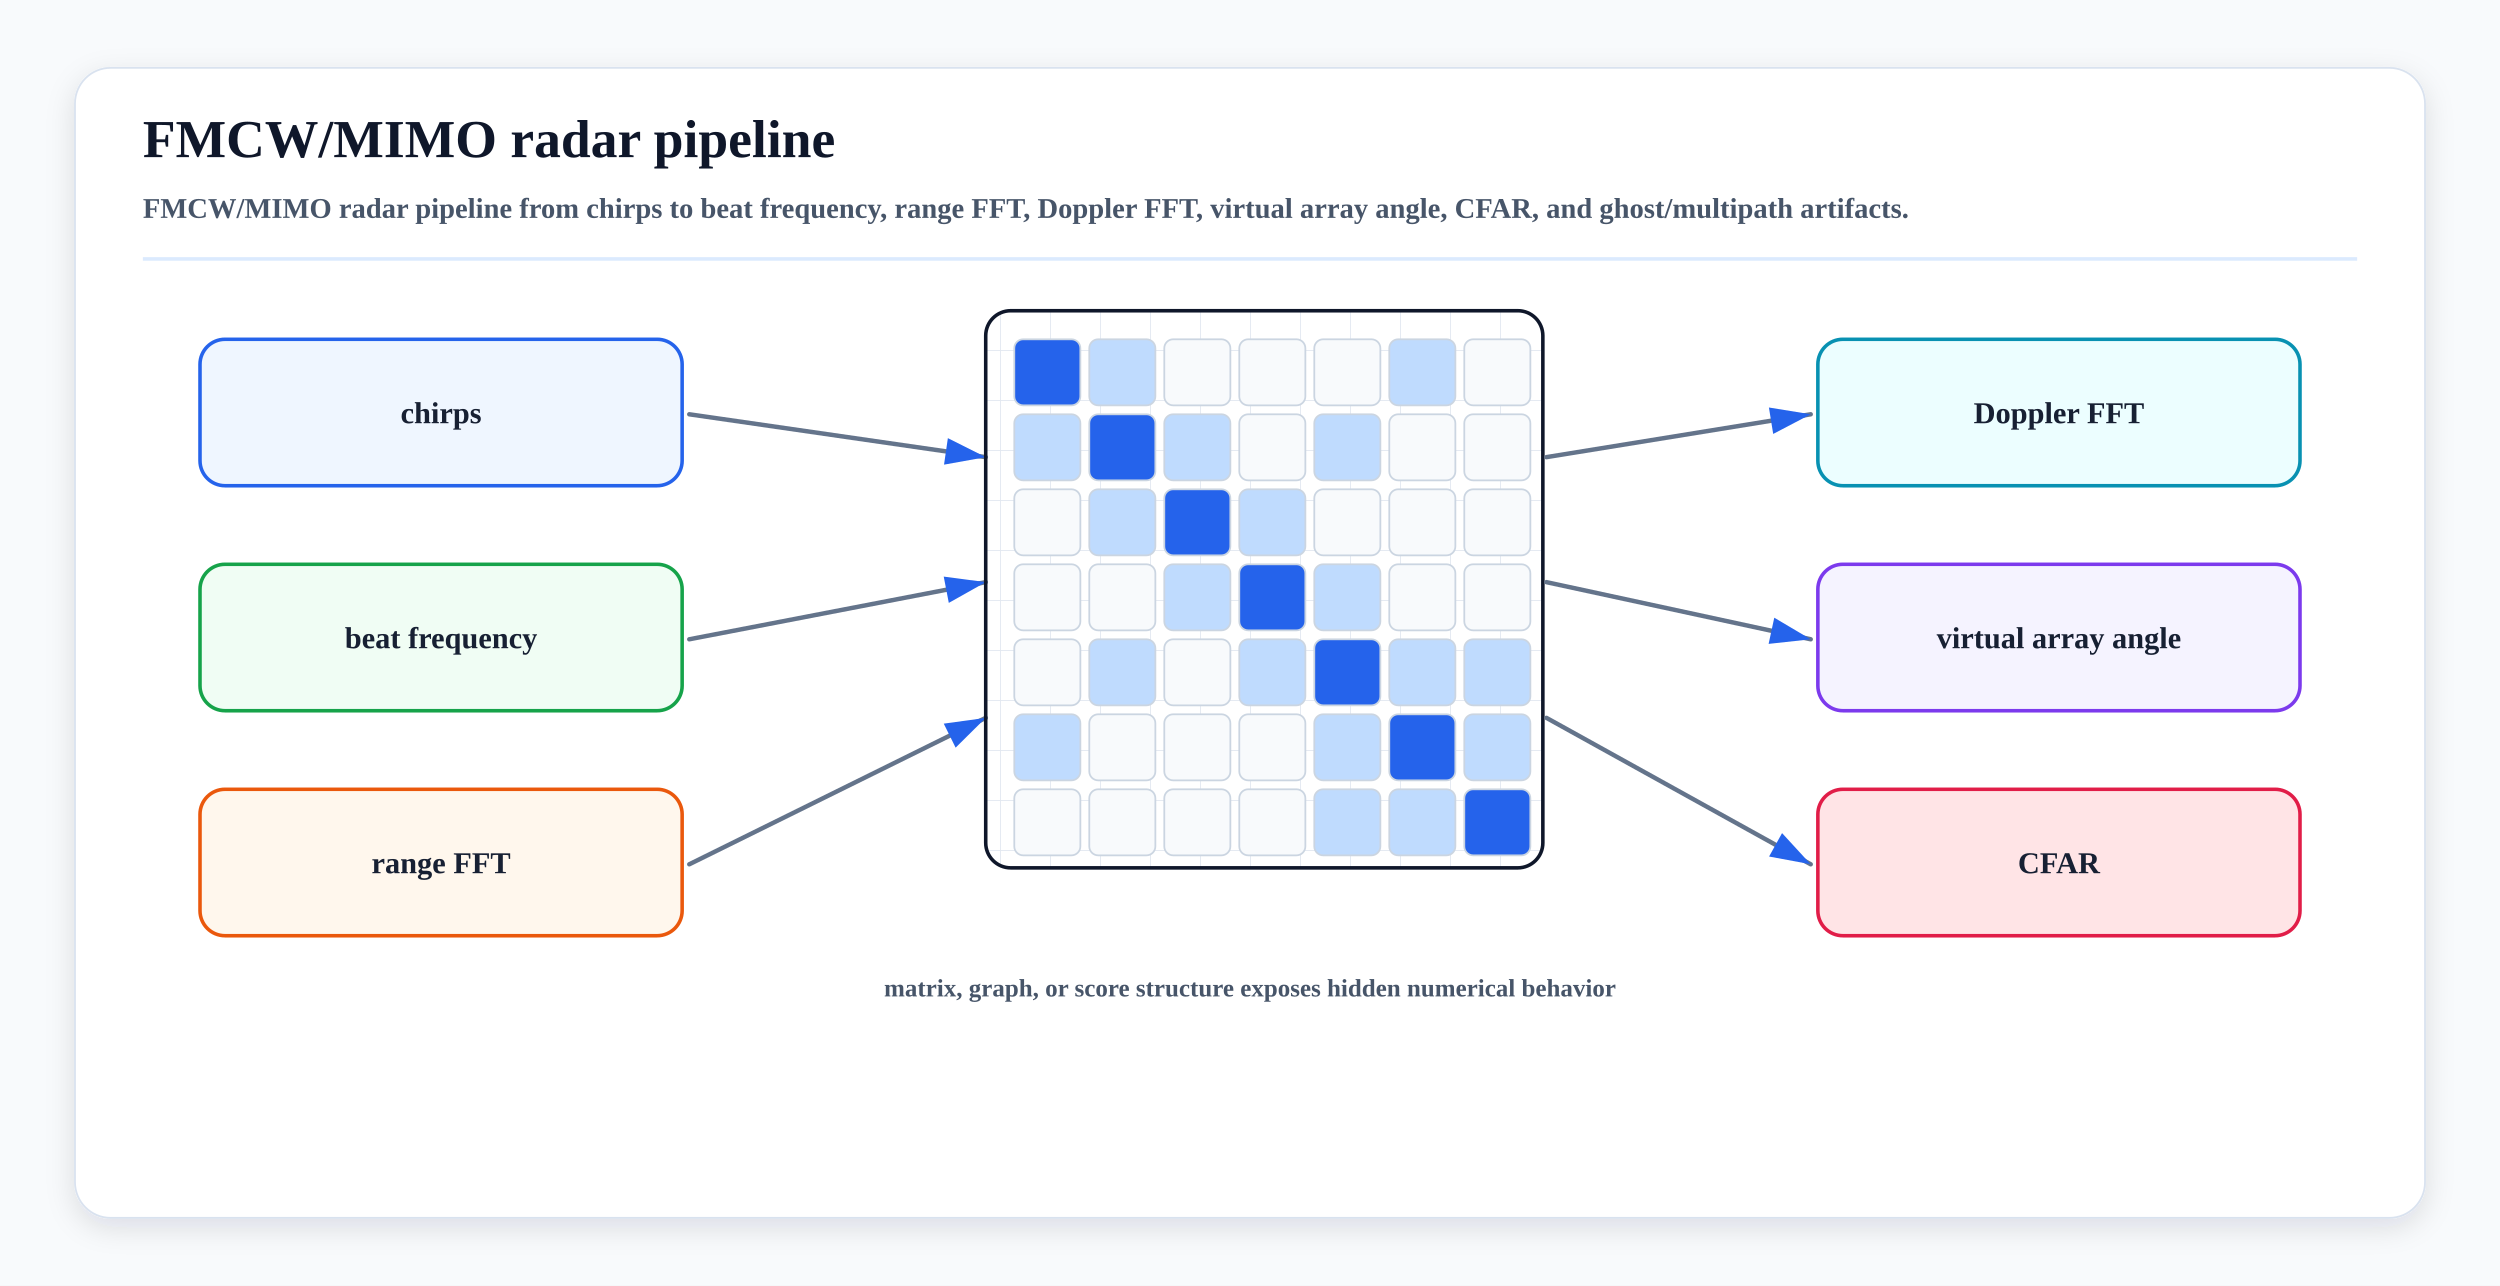
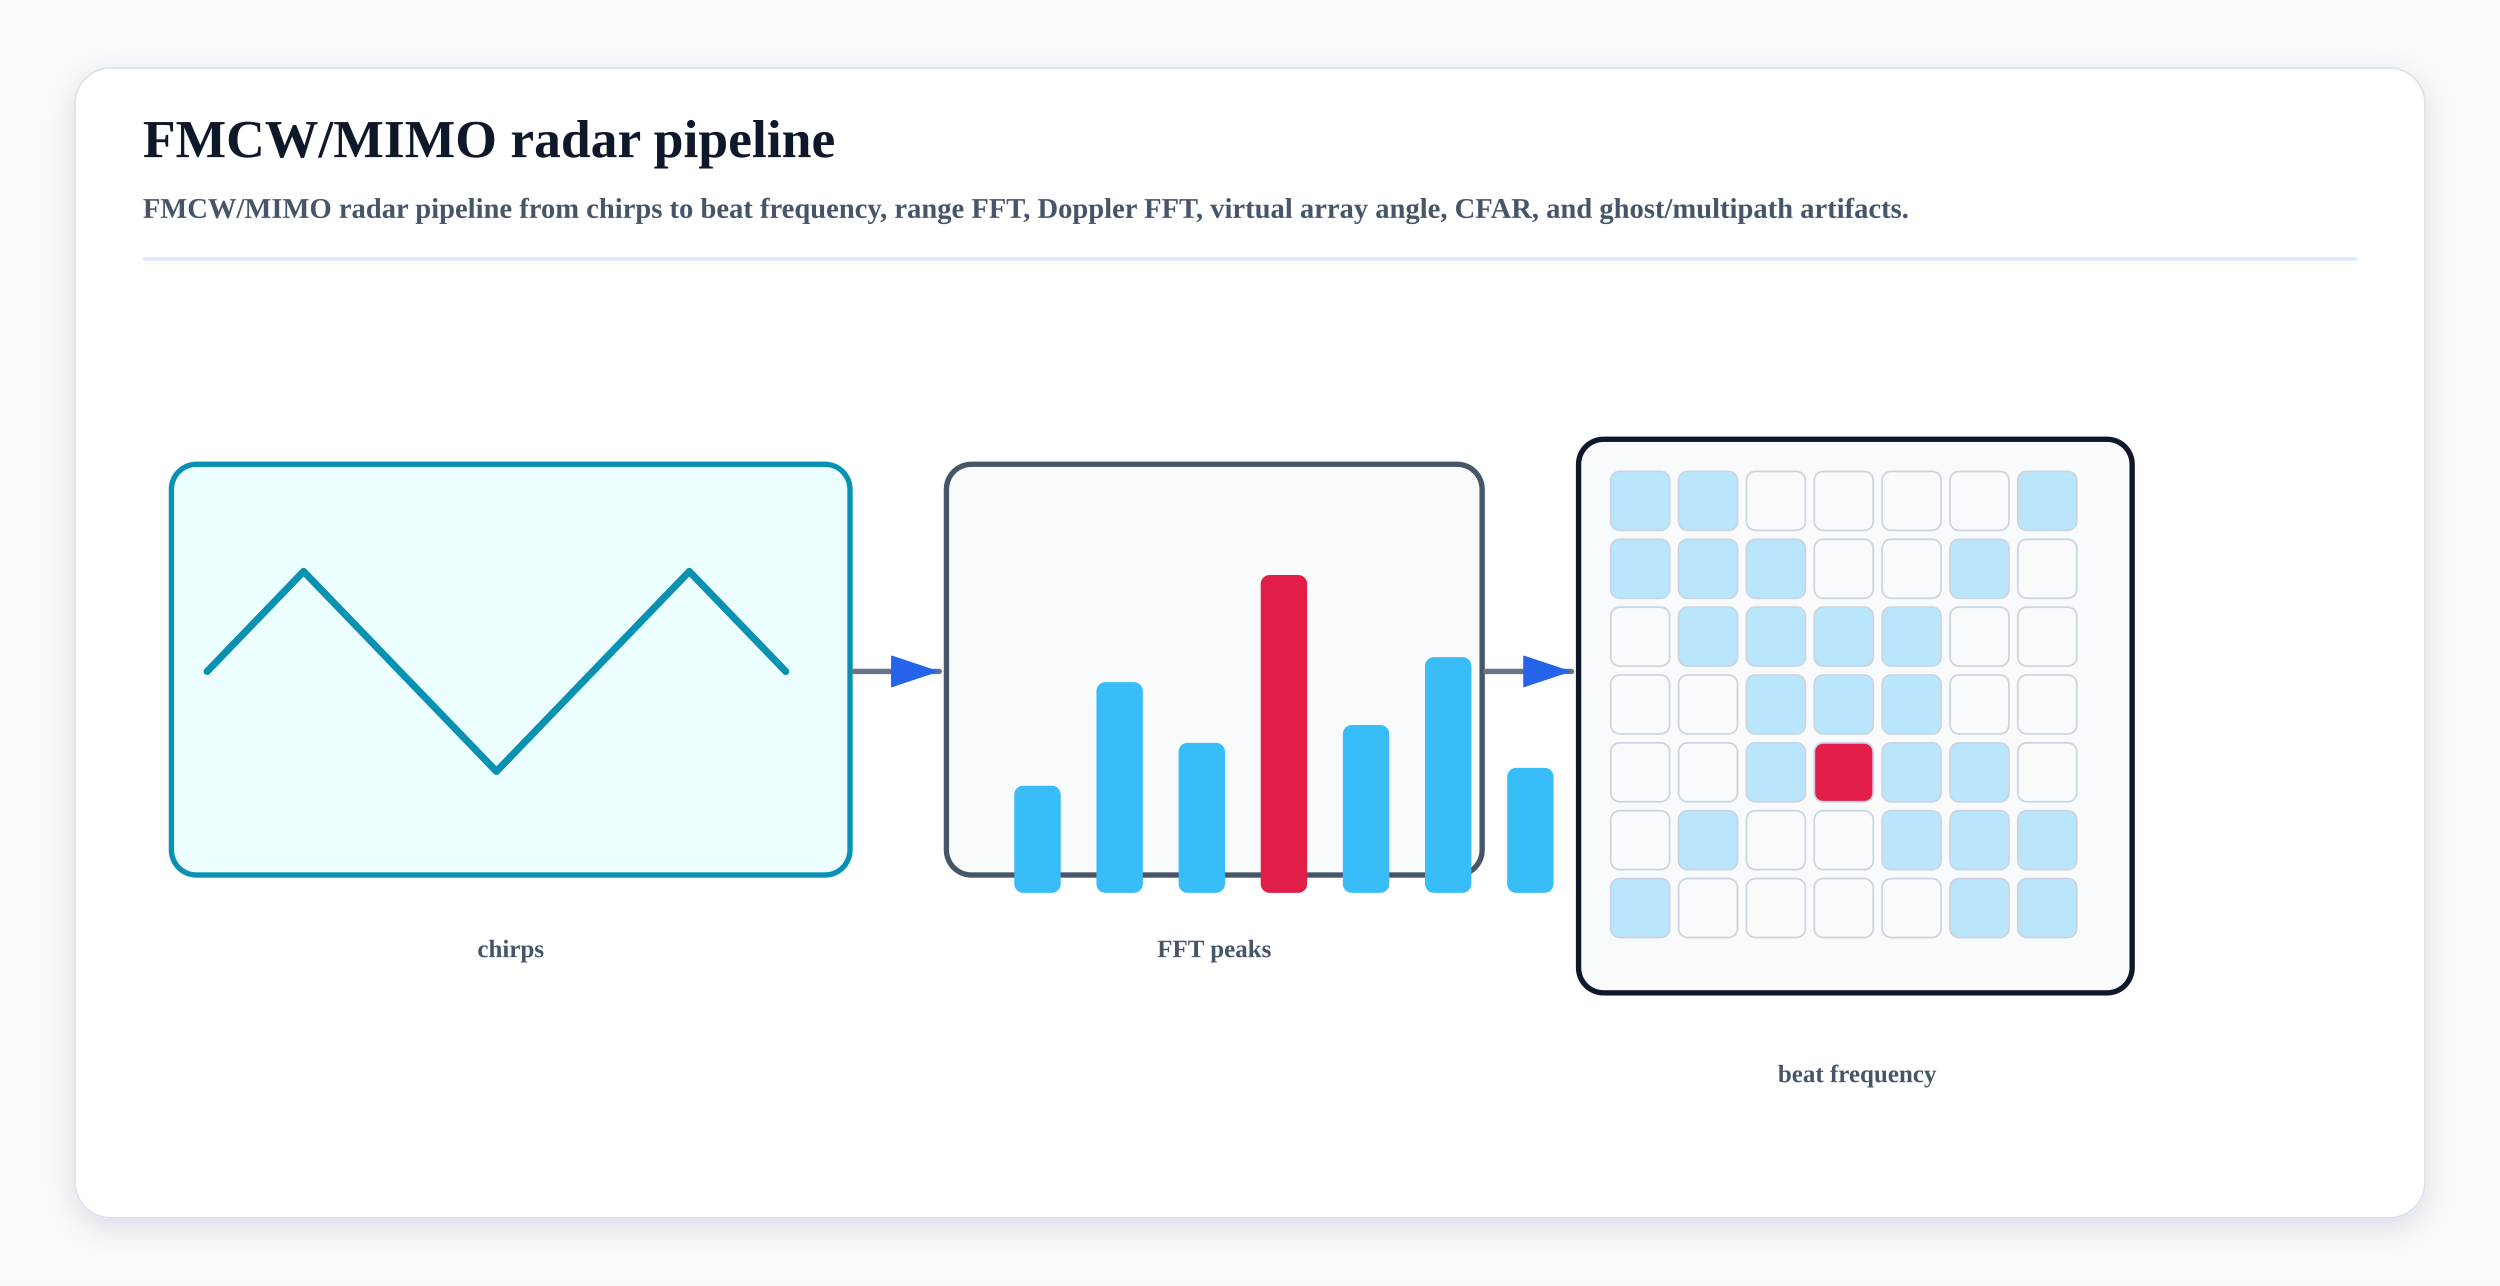
<svg xmlns="http://www.w3.org/2000/svg" width="1400" height="720" viewBox="0 0 1400 720" role="img" aria-labelledby="title desc" data-diagram-kind="radar-map">
  <defs>
    <marker id="arrow" markerWidth="12" markerHeight="12" refX="9" refY="3" orient="auto" markerUnits="strokeWidth">
      <path d="M0,0 L0,6 L9,3 z" fill="#2563eb" />
    </marker>
    <filter id="shadow" x="-10%" y="-10%" width="120%" height="120%">
      <feDropShadow dx="0" dy="5" stdDeviation="8" flood-color="#0f172a" flood-opacity="0.12" />
    </filter>
    <pattern id="grid" width="28" height="28" patternUnits="userSpaceOnUse">
      <path d="M28 0H0V28" fill="none" stroke="#e2e8f0" stroke-width="1" />
    </pattern>
  </defs>
  <rect width="1400" height="720" fill="#f8fafc" />
  <rect x="42" y="38" width="1316" height="644" rx="20" fill="#ffffff" stroke="#d9e2ef" filter="url(#shadow)" />
  <text x="80" y="88" font-size="30" font-weight="800" fill="#0f172a">FMCW/MIMO radar pipeline</text>
  <text x="80" y="122" font-size="16" font-weight="600" fill="#475569">FMCW/MIMO radar pipeline from chirps to beat frequency, range FFT, Doppler FFT, virtual array angle, CFAR, and ghost/multipath artifacts.</text>
  <rect x="80" y="144" width="1240" height="2" fill="#dbeafe" />
-   <rect x="112" y="190" width="270" height="82" rx="14" fill="#eff6ff" stroke="#2563eb" stroke-width="2" />
-   <text x="247" y="237" text-anchor="middle" font-size="17" font-weight="700" fill="#172033">chirps</text>
-   <rect x="112" y="316" width="270" height="82" rx="14" fill="#f0fdf4" stroke="#16a34a" stroke-width="2" />
-   <text x="247" y="363" text-anchor="middle" font-size="17" font-weight="700" fill="#172033">beat frequency</text>
-   <rect x="112" y="442" width="270" height="82" rx="14" fill="#fff7ed" stroke="#ea580c" stroke-width="2" />
-   <text x="247" y="489" text-anchor="middle" font-size="17" font-weight="700" fill="#172033">range FFT</text>
-   <line x1="386" y1="232" x2="552" y2="256" stroke="#64748b" stroke-width="2.5" stroke-linecap="round" marker-end="url(#arrow)" />
-   <line x1="386" y1="358" x2="552" y2="326" stroke="#64748b" stroke-width="2.5" stroke-linecap="round" marker-end="url(#arrow)" />
-   <line x1="386" y1="484" x2="552" y2="402" stroke="#64748b" stroke-width="2.5" stroke-linecap="round" marker-end="url(#arrow)" />
-   <rect x="552" y="174" width="312" height="312" rx="14" fill="url(#grid)" stroke="#0f172a" stroke-width="2" />
-   <rect x="568" y="190" width="37" height="37" rx="5" fill="#2563eb" stroke="#cbd5e1" />
-   <rect x="610" y="190" width="37" height="37" rx="5" fill="#bfdbfe" stroke="#cbd5e1" />
-   <rect x="652" y="190" width="37" height="37" rx="5" fill="#f8fafc" stroke="#cbd5e1" />
-   <rect x="694" y="190" width="37" height="37" rx="5" fill="#f8fafc" stroke="#cbd5e1" />
-   <rect x="736" y="190" width="37" height="37" rx="5" fill="#f8fafc" stroke="#cbd5e1" />
-   <rect x="778" y="190" width="37" height="37" rx="5" fill="#bfdbfe" stroke="#cbd5e1" />
-   <rect x="820" y="190" width="37" height="37" rx="5" fill="#f8fafc" stroke="#cbd5e1" />
-   <rect x="568" y="232" width="37" height="37" rx="5" fill="#bfdbfe" stroke="#cbd5e1" />
-   <rect x="610" y="232" width="37" height="37" rx="5" fill="#2563eb" stroke="#cbd5e1" />
-   <rect x="652" y="232" width="37" height="37" rx="5" fill="#bfdbfe" stroke="#cbd5e1" />
-   <rect x="694" y="232" width="37" height="37" rx="5" fill="#f8fafc" stroke="#cbd5e1" />
-   <rect x="736" y="232" width="37" height="37" rx="5" fill="#bfdbfe" stroke="#cbd5e1" />
-   <rect x="778" y="232" width="37" height="37" rx="5" fill="#f8fafc" stroke="#cbd5e1" />
-   <rect x="820" y="232" width="37" height="37" rx="5" fill="#f8fafc" stroke="#cbd5e1" />
-   <rect x="568" y="274" width="37" height="37" rx="5" fill="#f8fafc" stroke="#cbd5e1" />
-   <rect x="610" y="274" width="37" height="37" rx="5" fill="#bfdbfe" stroke="#cbd5e1" />
-   <rect x="652" y="274" width="37" height="37" rx="5" fill="#2563eb" stroke="#cbd5e1" />
-   <rect x="694" y="274" width="37" height="37" rx="5" fill="#bfdbfe" stroke="#cbd5e1" />
-   <rect x="736" y="274" width="37" height="37" rx="5" fill="#f8fafc" stroke="#cbd5e1" />
-   <rect x="778" y="274" width="37" height="37" rx="5" fill="#f8fafc" stroke="#cbd5e1" />
-   <rect x="820" y="274" width="37" height="37" rx="5" fill="#f8fafc" stroke="#cbd5e1" />
-   <rect x="568" y="316" width="37" height="37" rx="5" fill="#f8fafc" stroke="#cbd5e1" />
-   <rect x="610" y="316" width="37" height="37" rx="5" fill="#f8fafc" stroke="#cbd5e1" />
-   <rect x="652" y="316" width="37" height="37" rx="5" fill="#bfdbfe" stroke="#cbd5e1" />
-   <rect x="694" y="316" width="37" height="37" rx="5" fill="#2563eb" stroke="#cbd5e1" />
-   <rect x="736" y="316" width="37" height="37" rx="5" fill="#bfdbfe" stroke="#cbd5e1" />
-   <rect x="778" y="316" width="37" height="37" rx="5" fill="#f8fafc" stroke="#cbd5e1" />
-   <rect x="820" y="316" width="37" height="37" rx="5" fill="#f8fafc" stroke="#cbd5e1" />
-   <rect x="568" y="358" width="37" height="37" rx="5" fill="#f8fafc" stroke="#cbd5e1" />
-   <rect x="610" y="358" width="37" height="37" rx="5" fill="#bfdbfe" stroke="#cbd5e1" />
-   <rect x="652" y="358" width="37" height="37" rx="5" fill="#f8fafc" stroke="#cbd5e1" />
-   <rect x="694" y="358" width="37" height="37" rx="5" fill="#bfdbfe" stroke="#cbd5e1" />
-   <rect x="736" y="358" width="37" height="37" rx="5" fill="#2563eb" stroke="#cbd5e1" />
-   <rect x="778" y="358" width="37" height="37" rx="5" fill="#bfdbfe" stroke="#cbd5e1" />
-   <rect x="820" y="358" width="37" height="37" rx="5" fill="#bfdbfe" stroke="#cbd5e1" />
-   <rect x="568" y="400" width="37" height="37" rx="5" fill="#bfdbfe" stroke="#cbd5e1" />
-   <rect x="610" y="400" width="37" height="37" rx="5" fill="#f8fafc" stroke="#cbd5e1" />
-   <rect x="652" y="400" width="37" height="37" rx="5" fill="#f8fafc" stroke="#cbd5e1" />
-   <rect x="694" y="400" width="37" height="37" rx="5" fill="#f8fafc" stroke="#cbd5e1" />
-   <rect x="736" y="400" width="37" height="37" rx="5" fill="#bfdbfe" stroke="#cbd5e1" />
-   <rect x="778" y="400" width="37" height="37" rx="5" fill="#2563eb" stroke="#cbd5e1" />
-   <rect x="820" y="400" width="37" height="37" rx="5" fill="#bfdbfe" stroke="#cbd5e1" />
-   <rect x="568" y="442" width="37" height="37" rx="5" fill="#f8fafc" stroke="#cbd5e1" />
-   <rect x="610" y="442" width="37" height="37" rx="5" fill="#f8fafc" stroke="#cbd5e1" />
-   <rect x="652" y="442" width="37" height="37" rx="5" fill="#f8fafc" stroke="#cbd5e1" />
-   <rect x="694" y="442" width="37" height="37" rx="5" fill="#f8fafc" stroke="#cbd5e1" />
-   <rect x="736" y="442" width="37" height="37" rx="5" fill="#bfdbfe" stroke="#cbd5e1" />
-   <rect x="778" y="442" width="37" height="37" rx="5" fill="#bfdbfe" stroke="#cbd5e1" />
-   <rect x="820" y="442" width="37" height="37" rx="5" fill="#2563eb" stroke="#cbd5e1" />
-   <line x1="866" y1="256" x2="1014" y2="232" stroke="#64748b" stroke-width="2.5" stroke-linecap="round" marker-end="url(#arrow)" />
-   <line x1="866" y1="326" x2="1014" y2="358" stroke="#64748b" stroke-width="2.5" stroke-linecap="round" marker-end="url(#arrow)" />
-   <line x1="866" y1="402" x2="1014" y2="484" stroke="#64748b" stroke-width="2.5" stroke-linecap="round" marker-end="url(#arrow)" />
-   <rect x="1018" y="190" width="270" height="82" rx="14" fill="#ecfeff" stroke="#0891b2" stroke-width="2" />
-   <text x="1153" y="237" text-anchor="middle" font-size="17" font-weight="700" fill="#172033">Doppler FFT</text>
-   <rect x="1018" y="316" width="270" height="82" rx="14" fill="#f5f3ff" stroke="#7c3aed" stroke-width="2" />
-   <text x="1153" y="363" text-anchor="middle" font-size="17" font-weight="700" fill="#172033">virtual array angle</text>
-   <rect x="1018" y="442" width="270" height="82" rx="14" fill="#ffe4e6" stroke="#e11d48" stroke-width="2" />
-   <text x="1153" y="489" text-anchor="middle" font-size="17" font-weight="700" fill="#172033">CFAR</text>
-   <text x="700" y="558" text-anchor="middle" font-size="14" font-weight="600" fill="#475569">matrix, graph, or score structure exposes hidden numerical behavior</text>
+   <rect x="96" y="260" width="380" height="230" rx="14" fill="#ecfeff" stroke="#0891b2" stroke-width="3" />
+   <polyline points="116,376 170,320 224,376 278,432 332,376 386,320 440,376" fill="none" stroke="#0891b2" stroke-width="4" stroke-linecap="round" stroke-linejoin="round" />
+   <text x="286" y="536" text-anchor="middle" font-size="14" font-weight="600" fill="#475569">chirps</text>
+   <rect x="530" y="260" width="300" height="230" rx="14" fill="#f8fafc" stroke="#475569" stroke-width="3" />
+   <rect x="568" y="440" width="26" height="60" rx="5" fill="#38bdf8" />
+   <rect x="614" y="382" width="26" height="118" rx="5" fill="#38bdf8" />
+   <rect x="660" y="416" width="26" height="84" rx="5" fill="#38bdf8" />
+   <rect x="706" y="322" width="26" height="178" rx="5" fill="#e11d48" />
+   <rect x="752" y="406" width="26" height="94" rx="5" fill="#38bdf8" />
+   <rect x="798" y="368" width="26" height="132" rx="5" fill="#38bdf8" />
+   <rect x="844" y="430" width="26" height="70" rx="5" fill="#38bdf8" />
+   <text x="680" y="536" text-anchor="middle" font-size="14" font-weight="600" fill="#475569">FFT peaks</text>
+   <rect x="884" y="246" width="310" height="310" rx="14" fill="#f8fafc" stroke="#0f172a" stroke-width="3" />
+   <rect x="902" y="264" width="33" height="33" rx="5" fill="#bae6fd" stroke="#cbd5e1" />
+   <rect x="940" y="264" width="33" height="33" rx="5" fill="#bae6fd" stroke="#cbd5e1" />
+   <rect x="978" y="264" width="33" height="33" rx="5" fill="#f8fafc" stroke="#cbd5e1" />
+   <rect x="1016" y="264" width="33" height="33" rx="5" fill="#f8fafc" stroke="#cbd5e1" />
+   <rect x="1054" y="264" width="33" height="33" rx="5" fill="#f8fafc" stroke="#cbd5e1" />
+   <rect x="1092" y="264" width="33" height="33" rx="5" fill="#f8fafc" stroke="#cbd5e1" />
+   <rect x="1130" y="264" width="33" height="33" rx="5" fill="#bae6fd" stroke="#cbd5e1" />
+   <rect x="902" y="302" width="33" height="33" rx="5" fill="#bae6fd" stroke="#cbd5e1" />
+   <rect x="940" y="302" width="33" height="33" rx="5" fill="#bae6fd" stroke="#cbd5e1" />
+   <rect x="978" y="302" width="33" height="33" rx="5" fill="#bae6fd" stroke="#cbd5e1" />
+   <rect x="1016" y="302" width="33" height="33" rx="5" fill="#f8fafc" stroke="#cbd5e1" />
+   <rect x="1054" y="302" width="33" height="33" rx="5" fill="#f8fafc" stroke="#cbd5e1" />
+   <rect x="1092" y="302" width="33" height="33" rx="5" fill="#bae6fd" stroke="#cbd5e1" />
+   <rect x="1130" y="302" width="33" height="33" rx="5" fill="#f8fafc" stroke="#cbd5e1" />
+   <rect x="902" y="340" width="33" height="33" rx="5" fill="#f8fafc" stroke="#cbd5e1" />
+   <rect x="940" y="340" width="33" height="33" rx="5" fill="#bae6fd" stroke="#cbd5e1" />
+   <rect x="978" y="340" width="33" height="33" rx="5" fill="#bae6fd" stroke="#cbd5e1" />
+   <rect x="1016" y="340" width="33" height="33" rx="5" fill="#bae6fd" stroke="#cbd5e1" />
+   <rect x="1054" y="340" width="33" height="33" rx="5" fill="#bae6fd" stroke="#cbd5e1" />
+   <rect x="1092" y="340" width="33" height="33" rx="5" fill="#f8fafc" stroke="#cbd5e1" />
+   <rect x="1130" y="340" width="33" height="33" rx="5" fill="#f8fafc" stroke="#cbd5e1" />
+   <rect x="902" y="378" width="33" height="33" rx="5" fill="#f8fafc" stroke="#cbd5e1" />
+   <rect x="940" y="378" width="33" height="33" rx="5" fill="#f8fafc" stroke="#cbd5e1" />
+   <rect x="978" y="378" width="33" height="33" rx="5" fill="#bae6fd" stroke="#cbd5e1" />
+   <rect x="1016" y="378" width="33" height="33" rx="5" fill="#bae6fd" stroke="#cbd5e1" />
+   <rect x="1054" y="378" width="33" height="33" rx="5" fill="#bae6fd" stroke="#cbd5e1" />
+   <rect x="1092" y="378" width="33" height="33" rx="5" fill="#f8fafc" stroke="#cbd5e1" />
+   <rect x="1130" y="378" width="33" height="33" rx="5" fill="#f8fafc" stroke="#cbd5e1" />
+   <rect x="902" y="416" width="33" height="33" rx="5" fill="#f8fafc" stroke="#cbd5e1" />
+   <rect x="940" y="416" width="33" height="33" rx="5" fill="#f8fafc" stroke="#cbd5e1" />
+   <rect x="978" y="416" width="33" height="33" rx="5" fill="#bae6fd" stroke="#cbd5e1" />
+   <rect x="1016" y="416" width="33" height="33" rx="5" fill="#e11d48" stroke="#cbd5e1" />
+   <rect x="1054" y="416" width="33" height="33" rx="5" fill="#bae6fd" stroke="#cbd5e1" />
+   <rect x="1092" y="416" width="33" height="33" rx="5" fill="#bae6fd" stroke="#cbd5e1" />
+   <rect x="1130" y="416" width="33" height="33" rx="5" fill="#f8fafc" stroke="#cbd5e1" />
+   <rect x="902" y="454" width="33" height="33" rx="5" fill="#f8fafc" stroke="#cbd5e1" />
+   <rect x="940" y="454" width="33" height="33" rx="5" fill="#bae6fd" stroke="#cbd5e1" />
+   <rect x="978" y="454" width="33" height="33" rx="5" fill="#f8fafc" stroke="#cbd5e1" />
+   <rect x="1016" y="454" width="33" height="33" rx="5" fill="#f8fafc" stroke="#cbd5e1" />
+   <rect x="1054" y="454" width="33" height="33" rx="5" fill="#bae6fd" stroke="#cbd5e1" />
+   <rect x="1092" y="454" width="33" height="33" rx="5" fill="#bae6fd" stroke="#cbd5e1" />
+   <rect x="1130" y="454" width="33" height="33" rx="5" fill="#bae6fd" stroke="#cbd5e1" />
+   <rect x="902" y="492" width="33" height="33" rx="5" fill="#bae6fd" stroke="#cbd5e1" />
+   <rect x="940" y="492" width="33" height="33" rx="5" fill="#f8fafc" stroke="#cbd5e1" />
+   <rect x="978" y="492" width="33" height="33" rx="5" fill="#f8fafc" stroke="#cbd5e1" />
+   <rect x="1016" y="492" width="33" height="33" rx="5" fill="#f8fafc" stroke="#cbd5e1" />
+   <rect x="1054" y="492" width="33" height="33" rx="5" fill="#f8fafc" stroke="#cbd5e1" />
+   <rect x="1092" y="492" width="33" height="33" rx="5" fill="#bae6fd" stroke="#cbd5e1" />
+   <rect x="1130" y="492" width="33" height="33" rx="5" fill="#bae6fd" stroke="#cbd5e1" />
+   <text x="1040" y="606" text-anchor="middle" font-size="14" font-weight="600" fill="#475569">beat frequency</text>
+   <line x1="478" y1="376" x2="526" y2="376" stroke="#64748b" stroke-width="3" stroke-linecap="round" marker-end="url(#arrow)" />
+   <line x1="832" y1="376" x2="880" y2="376" stroke="#64748b" stroke-width="3" stroke-linecap="round" marker-end="url(#arrow)" />
</svg>
